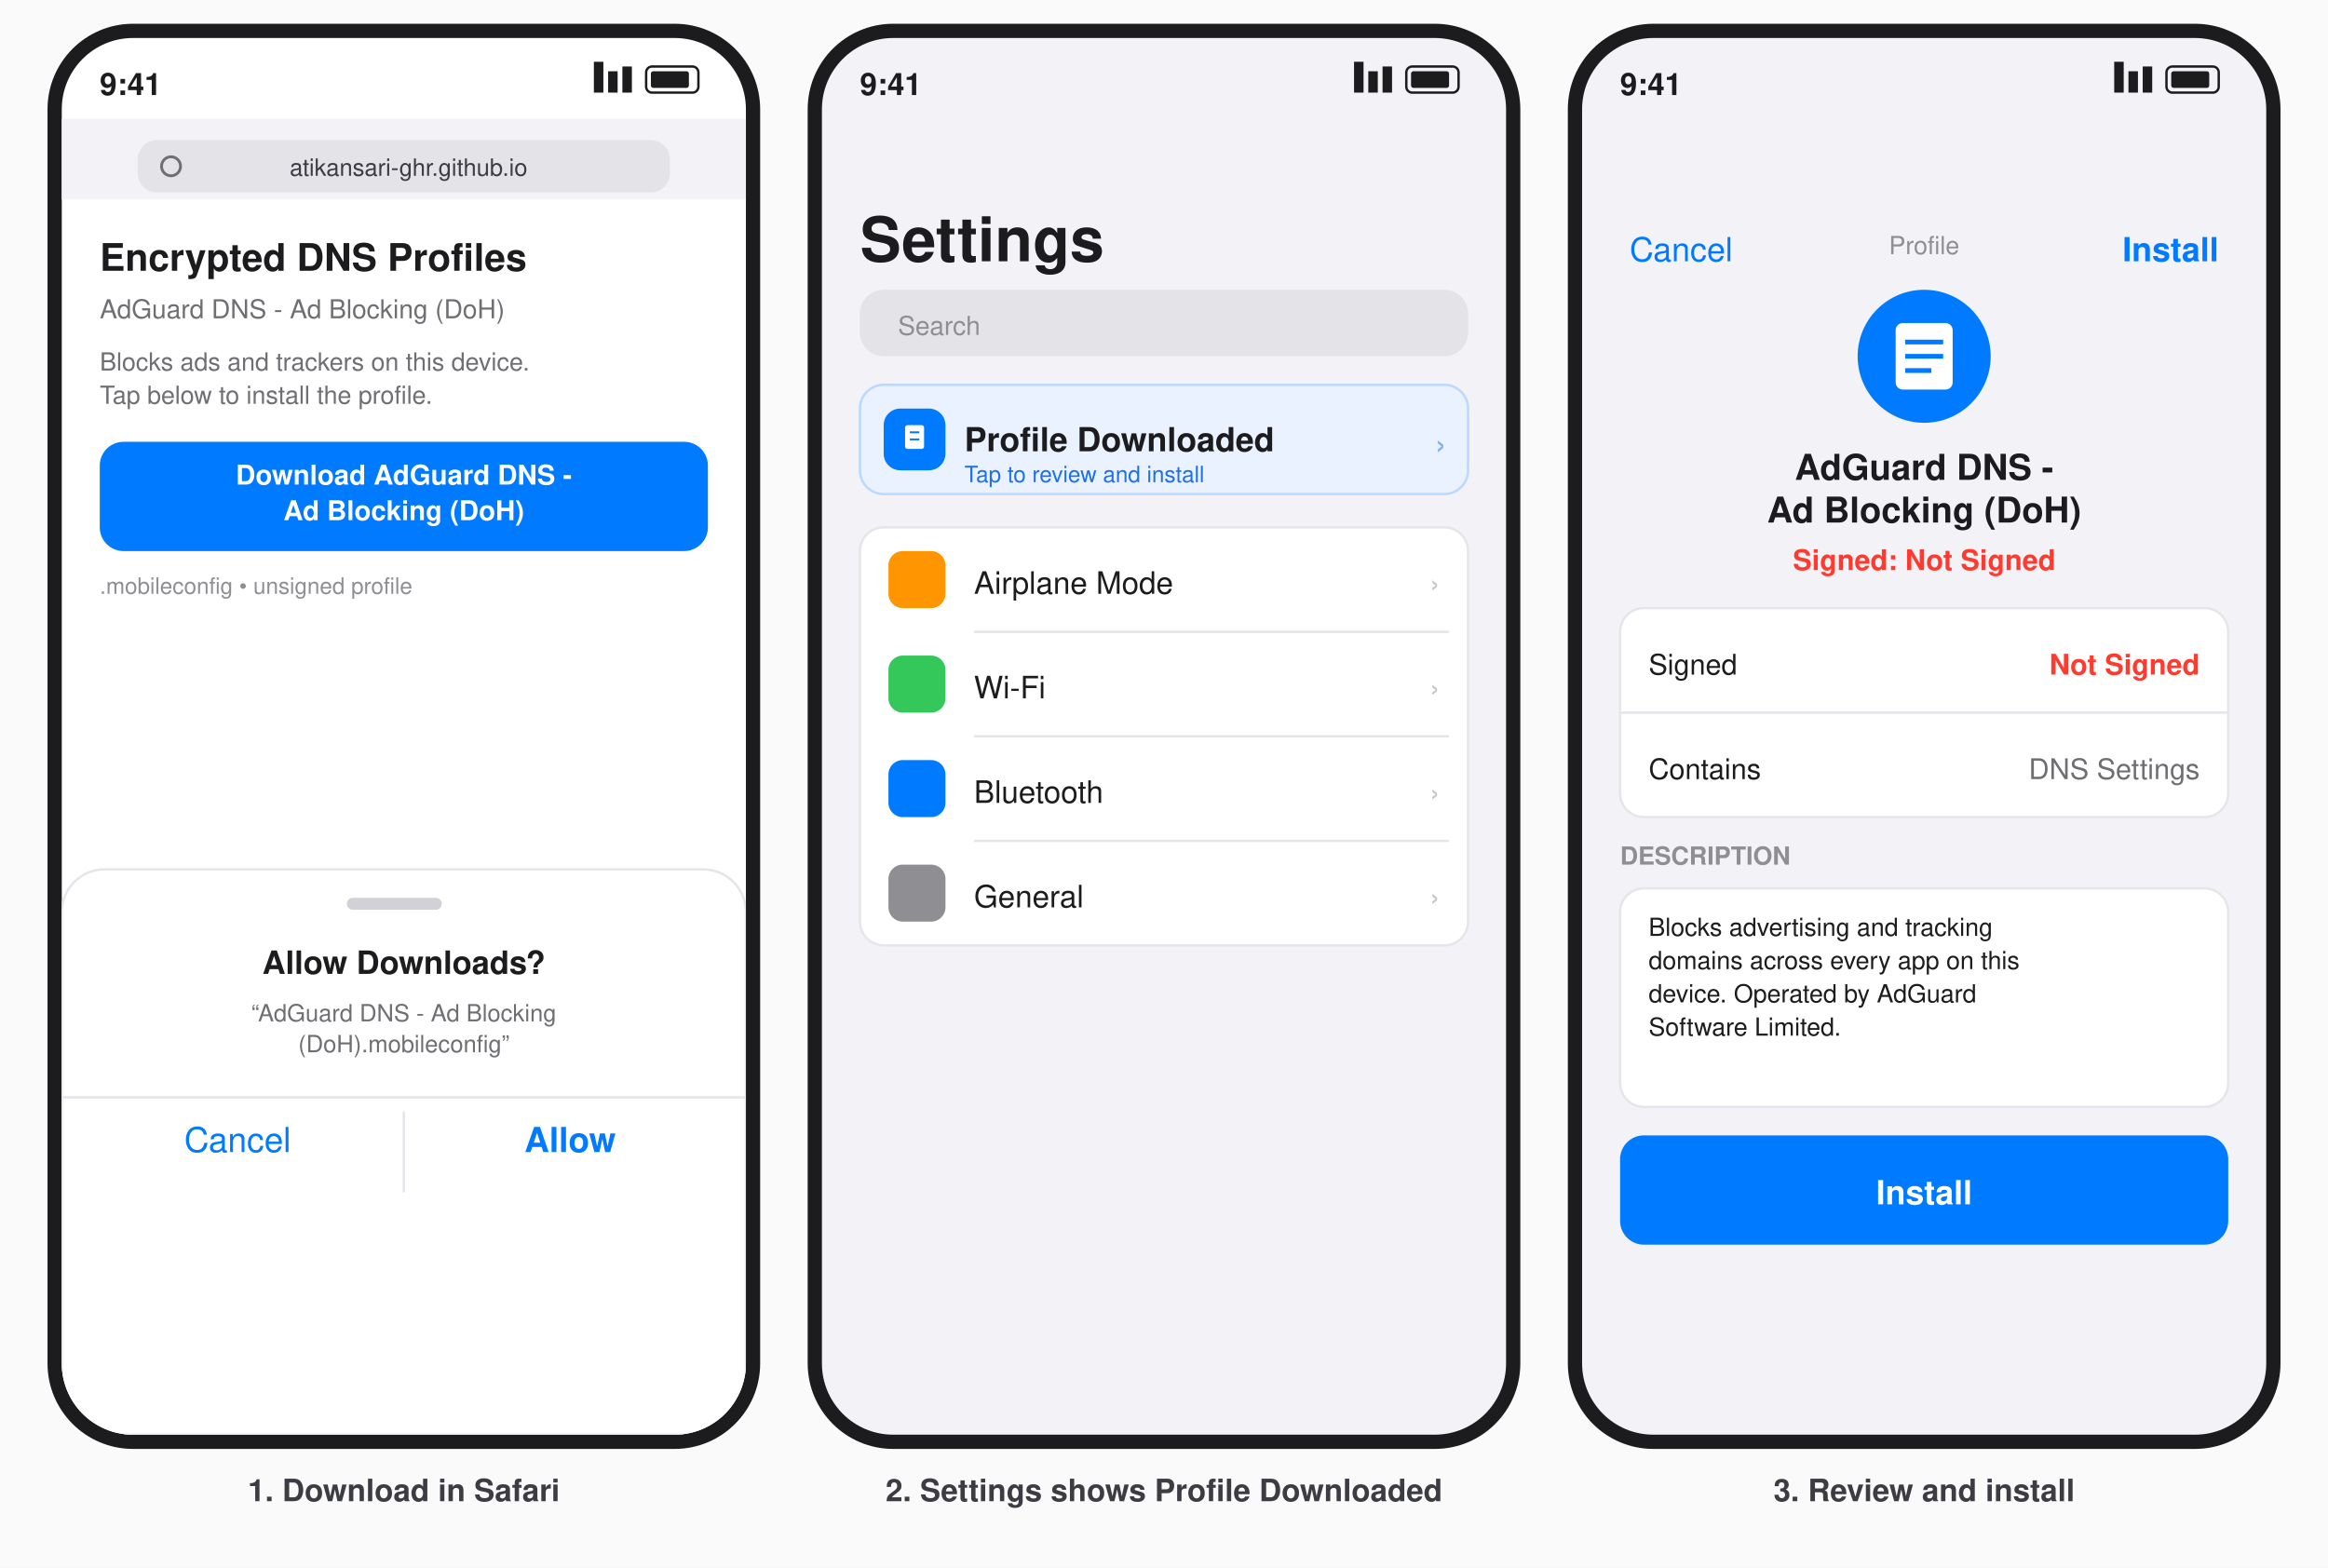
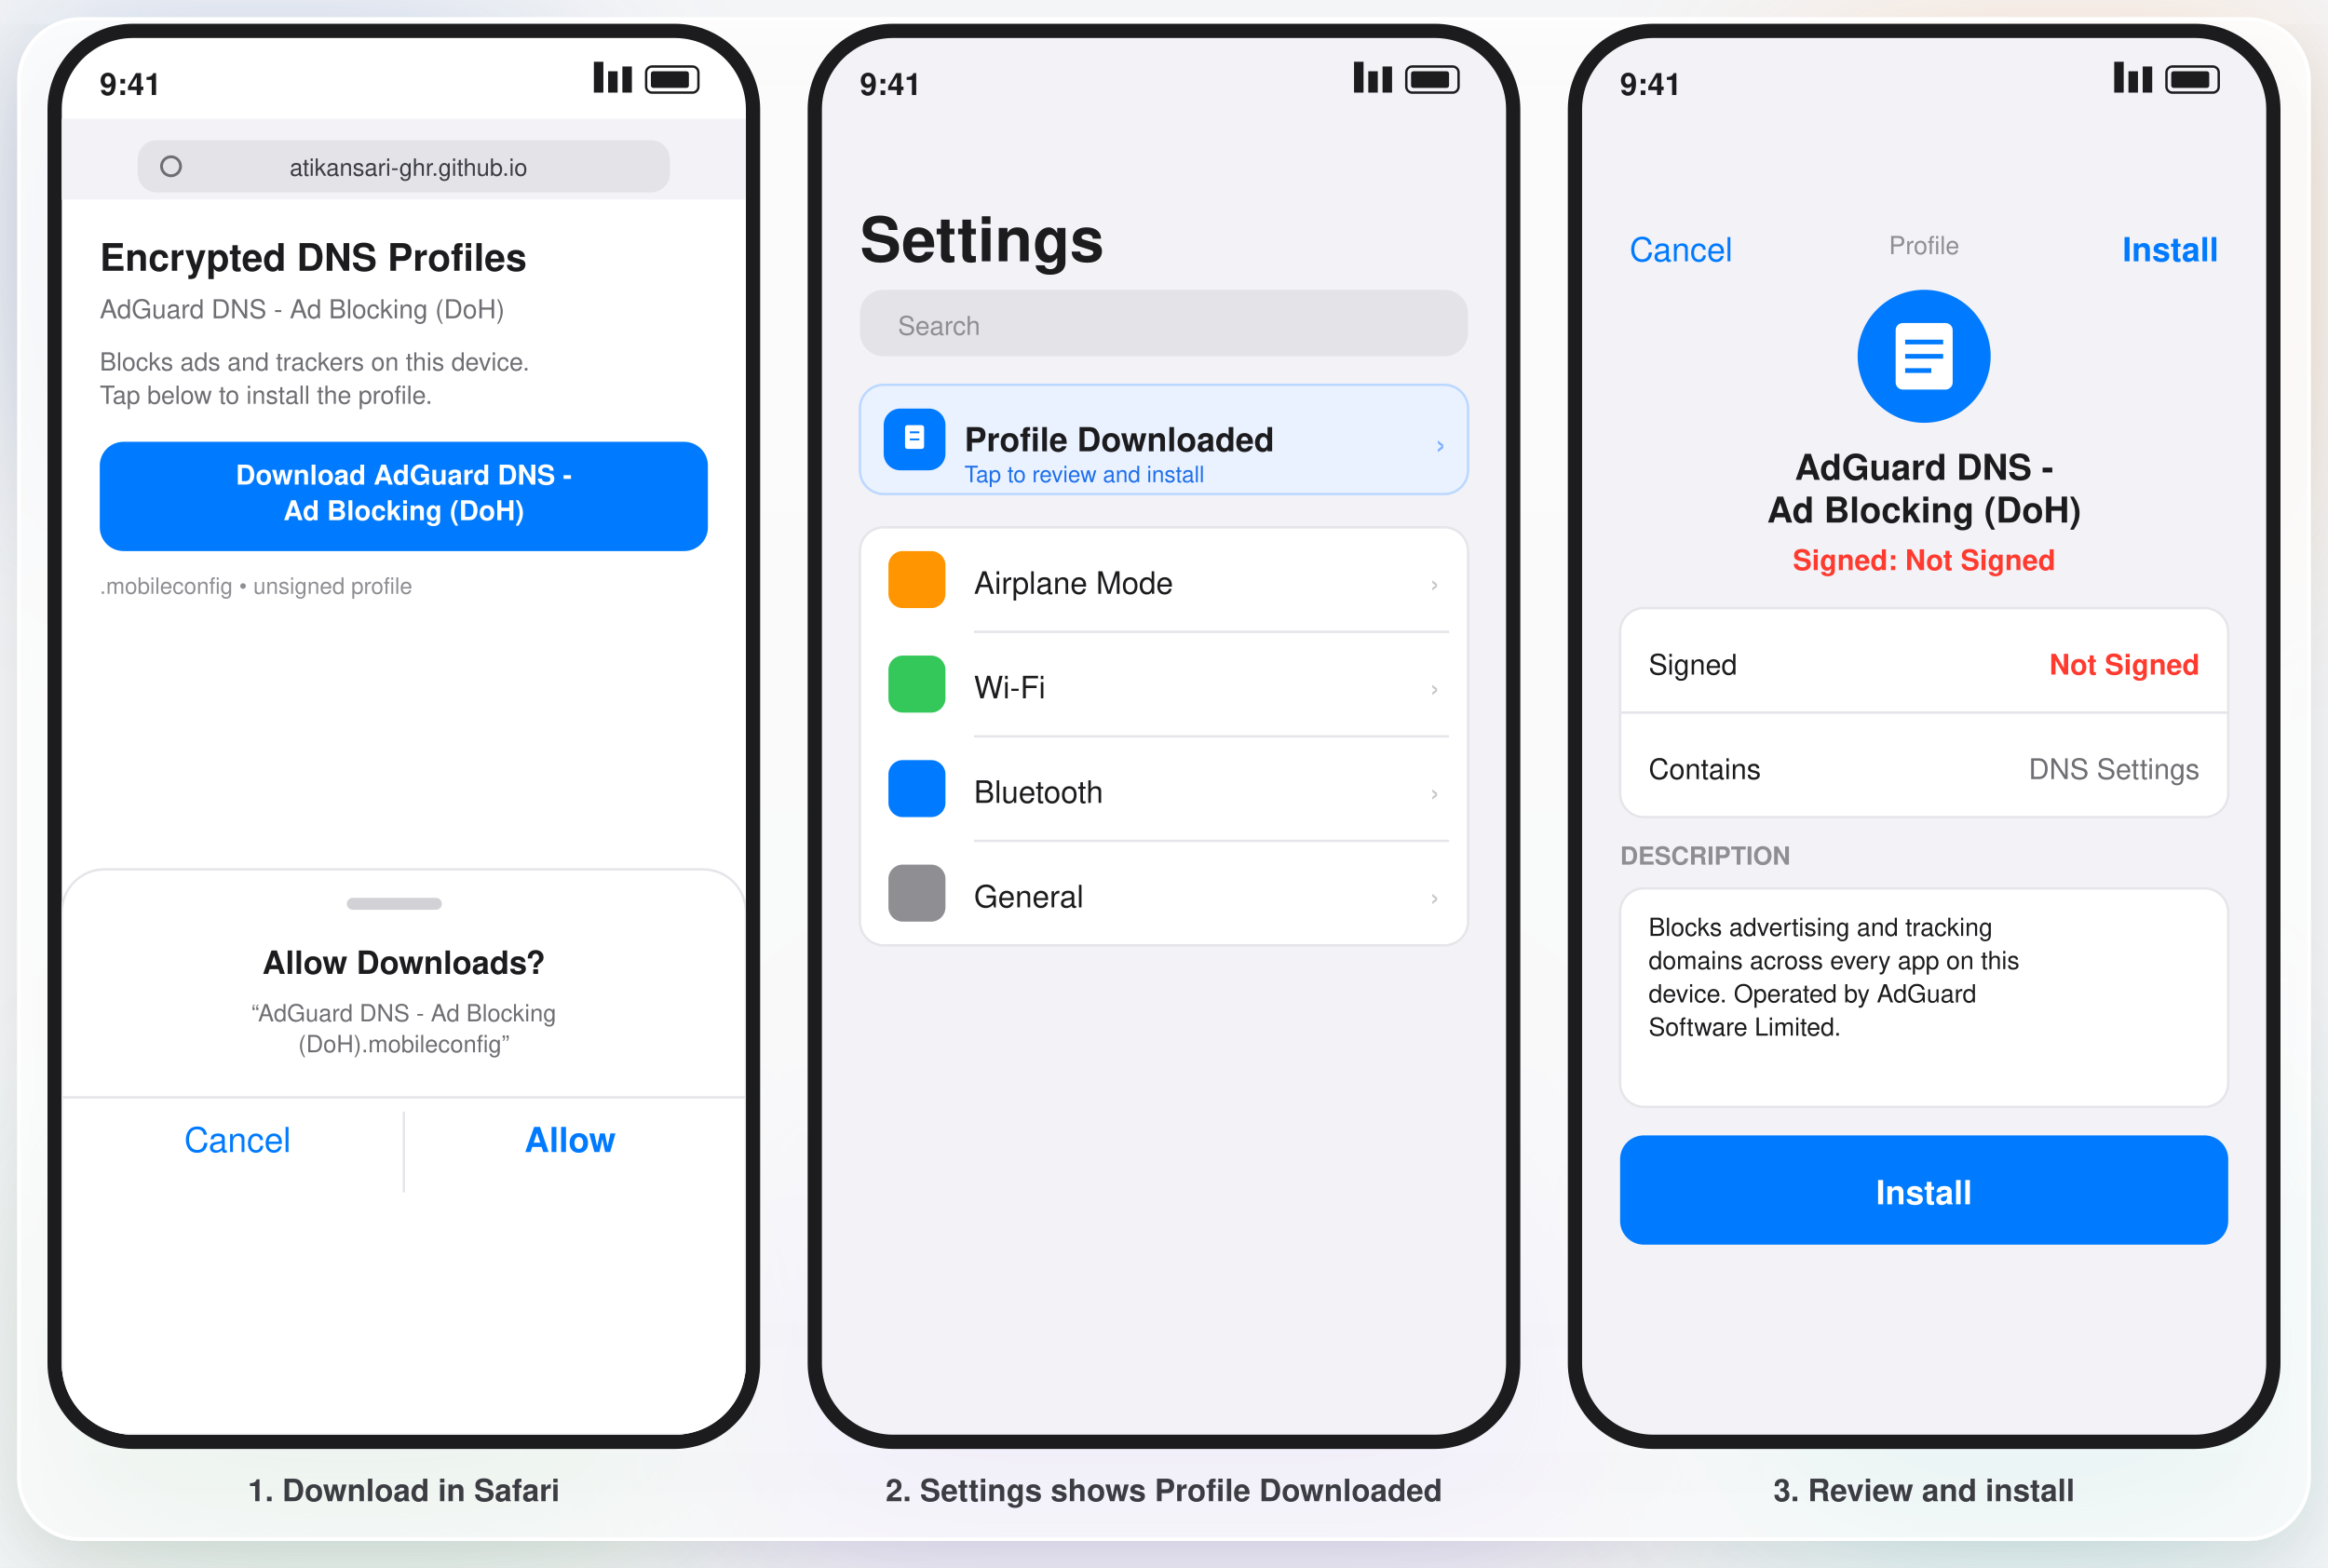
<svg xmlns="http://www.w3.org/2000/svg" viewBox="0 0 980 660" font-family="-apple-system, Helvetica, Arial, sans-serif">
-   <rect x="0" y="0" width="980" height="660" fill="#FAFAFB" />
+   <defs>
+     <filter id="ios-install-blur" x="-50%" y="-50%" width="200%" height="200%">
+       <feGaussianBlur stdDeviation="42" />
+     </filter>
+     <linearGradient id="ios-install-panel" x1="0" y1="0" x2="0" y2="1">
+       <stop offset="0" stop-color="#FFFFFF" stop-opacity="0.82" />
+       <stop offset="1" stop-color="#FFFFFF" stop-opacity="0.68" />
+     </linearGradient>
+     <filter id="ios-install-shadow" x="-20%" y="-20%" width="140%" height="140%">
+       <feDropShadow dx="0" dy="10" stdDeviation="16" flood-color="#1C1C1E" flood-opacity="0.14" />
+     </filter>
+   </defs>
+   <rect x="0" y="0" width="980" height="660" fill="#F4F5F7" />
+   <circle cx="90" cy="70" r="140" fill="#2E5AAC" opacity="0.28" filter="url(#ios-install-blur)" />
+   <circle cx="900" cy="80" r="150" fill="#F6821F" opacity="0.24" filter="url(#ios-install-blur)" />
+   <circle cx="490" cy="600" r="170" fill="#7C4DFF" opacity="0.22" filter="url(#ios-install-blur)" />
+   <circle cx="150" cy="580" r="130" fill="#2FA84F" opacity="0.22" filter="url(#ios-install-blur)" />
+   <circle cx="850" cy="560" r="120" fill="#00B8A9" opacity="0.22" filter="url(#ios-install-blur)" />
+   <rect x="8" y="8" width="964" height="640" rx="26" fill="url(#ios-install-panel)" stroke="#FFFFFF" stroke-width="1.5" filter="url(#ios-install-shadow)" />
  <g transform="translate(20,10)">
    <defs>
      <clipPath id="ios-install-clip-1">
        <rect x="6" y="6" width="288" height="588" rx="30" />
      </clipPath>
    </defs>
    <rect x="0" y="0" width="300" height="600" rx="36" fill="#1C1C1E" />
    <rect x="6" y="6" width="288" height="588" rx="30" fill="#FFFFFF" />
    <g clip-path="url(#ios-install-clip-1)">
      <text x="22" y="30" font-size="13" font-weight="600" fill="#1C1C1E">9:41</text>
      <rect x="230" y="16" width="4" height="13" fill="#1C1C1E" />
      <rect x="236" y="20" width="4" height="9" fill="#1C1C1E" />
      <rect x="242" y="18" width="4" height="11" fill="#1C1C1E" />
      <rect x="252" y="18" width="22" height="11" rx="2.5" fill="none" stroke="#1C1C1E" stroke-width="1" />
      <rect x="254" y="20" width="16" height="7" rx="1" fill="#1C1C1E" />
      <rect x="6" y="40" width="288" height="34" fill="#F2F2F7" />
      <rect x="38" y="49" width="224" height="22" rx="8" fill="#E4E4E8" />
      <circle cx="52" cy="60" r="4" fill="none" stroke="#6E6E73" stroke-width="1.2" />
      <text x="152" y="64" font-size="10" fill="#3C3C43" text-anchor="middle">atikansari-ghr.github.io</text>
      <text x="22" y="104" font-size="16" font-weight="700" fill="#1C1C1E">Encrypted DNS Profiles</text>
      <text x="22" y="124" font-size="11" fill="#6E6E73">AdGuard DNS - Ad Blocking (DoH)</text>
      <text x="22" y="146" font-size="10.5" fill="#6E6E73">Blocks ads and trackers on this device.</text>
      <text x="22" y="160" font-size="10.5" fill="#6E6E73">Tap below to install the profile.</text>
      <rect x="22" y="176" width="256" height="46" rx="10" fill="#007AFF" />
      <text x="150" y="194" font-size="11.5" font-weight="600" fill="#FFFFFF" text-anchor="middle">Download AdGuard DNS -</text>
      <text x="150" y="209" font-size="11.5" font-weight="600" fill="#FFFFFF" text-anchor="middle">Ad Blocking (DoH)</text>
      <text x="22" y="240" font-size="9.5" fill="#8E8E93">.mobileconfig • unsigned profile</text>
      <rect x="6" y="356" width="288" height="238" rx="18" fill="#FFFFFF" stroke="#E5E5EA" stroke-width="1" />
      <rect x="126" y="368" width="40" height="5" rx="2.5" fill="#D1D1D6" />
      <text x="150" y="400" font-size="13.5" font-weight="700" fill="#1C1C1E" text-anchor="middle">Allow Downloads?</text>
      <text x="150" y="420" font-size="10" fill="#6E6E73" text-anchor="middle">“AdGuard DNS - Ad Blocking</text>
      <text x="150" y="433" font-size="10" fill="#6E6E73" text-anchor="middle">(DoH).mobileconfig”</text>
      <line x1="6" y1="452" x2="294" y2="452" stroke="#E5E5EA" stroke-width="1" />
      <text x="80" y="475" font-size="14.5" fill="#007AFF" text-anchor="middle">Cancel</text>
      <line x1="150" y1="458" x2="150" y2="492" stroke="#E5E5EA" stroke-width="1" />
      <text x="220" y="475" font-size="14.5" font-weight="700" fill="#007AFF" text-anchor="middle">Allow</text>
    </g>
  </g>
  <g transform="translate(340,10)">
    <defs>
      <clipPath id="ios-install-clip-2">
        <rect x="6" y="6" width="288" height="588" rx="30" />
      </clipPath>
    </defs>
    <rect x="0" y="0" width="300" height="600" rx="36" fill="#1C1C1E" />
    <rect x="6" y="6" width="288" height="588" rx="30" fill="#F2F2F7" />
    <g clip-path="url(#ios-install-clip-2)">
      <text x="22" y="30" font-size="13" font-weight="600" fill="#1C1C1E">9:41</text>
      <rect x="230" y="16" width="4" height="13" fill="#1C1C1E" />
      <rect x="236" y="20" width="4" height="9" fill="#1C1C1E" />
      <rect x="242" y="18" width="4" height="11" fill="#1C1C1E" />
      <rect x="252" y="18" width="22" height="11" rx="2.5" fill="none" stroke="#1C1C1E" stroke-width="1" />
      <rect x="254" y="20" width="16" height="7" rx="1" fill="#1C1C1E" />
      <text x="22" y="100" font-size="26" font-weight="700" fill="#1C1C1E">Settings</text>
      <rect x="22" y="112" width="256" height="28" rx="10" fill="#E4E4E8" />
      <text x="38" y="131" font-size="11" fill="#8E8E93">Search</text>
      <rect x="22" y="152" width="256" height="46" rx="10" fill="#EAF2FF" stroke="#BBD8FF" stroke-width="1" />
      <rect x="32" y="162" width="26" height="26" rx="7" fill="#007AFF" />
      <rect x="41" y="169" width="8" height="10" rx="1" fill="#FFFFFF" />
      <line x1="43" y1="172" x2="47" y2="172" stroke="#007AFF" stroke-width="0.8" />
      <line x1="43" y1="175" x2="47" y2="175" stroke="#007AFF" stroke-width="0.8" />
      <text x="66" y="180" font-size="14" font-weight="600" fill="#1C1C1E">Profile Downloaded</text>
      <text x="66" y="193" font-size="9.5" fill="#1E6FEA">Tap to review and install</text>
      <text x="264" y="182" font-size="15" fill="#7FB0FF">›</text>
      <rect x="22" y="212" width="256" height="176" rx="10" fill="#FFFFFF" stroke="#E5E5EA" stroke-width="1" />
      <rect x="34" y="222" width="24" height="24" rx="6" fill="#FF9500" />
      <text x="70" y="240" font-size="13" fill="#1C1C1E">Airplane Mode</text>
      <text x="264" y="240" font-size="13" fill="#C6C6C8" text-anchor="middle">›</text>
      <line x1="70" y1="256" x2="270" y2="256" stroke="#E5E5EA" stroke-width="1" />
      <rect x="34" y="266" width="24" height="24" rx="6" fill="#34C759" />
      <text x="70" y="284" font-size="13" fill="#1C1C1E">Wi-Fi</text>
      <text x="264" y="284" font-size="13" fill="#C6C6C8" text-anchor="middle">›</text>
      <line x1="70" y1="300" x2="270" y2="300" stroke="#E5E5EA" stroke-width="1" />
      <rect x="34" y="310" width="24" height="24" rx="6" fill="#007AFF" />
      <text x="70" y="328" font-size="13" fill="#1C1C1E">Bluetooth</text>
      <text x="264" y="328" font-size="13" fill="#C6C6C8" text-anchor="middle">›</text>
      <line x1="70" y1="344" x2="270" y2="344" stroke="#E5E5EA" stroke-width="1" />
      <rect x="34" y="354" width="24" height="24" rx="6" fill="#8E8E93" />
      <text x="70" y="372" font-size="13" fill="#1C1C1E">General</text>
      <text x="264" y="372" font-size="13" fill="#C6C6C8" text-anchor="middle">›</text>
    </g>
  </g>
  <g transform="translate(660,10)">
    <defs>
      <clipPath id="ios-install-clip-3">
        <rect x="6" y="6" width="288" height="588" rx="30" />
      </clipPath>
    </defs>
    <rect x="0" y="0" width="300" height="600" rx="36" fill="#1C1C1E" />
    <rect x="6" y="6" width="288" height="588" rx="30" fill="#F2F2F7" />
    <g clip-path="url(#ios-install-clip-3)">
      <text x="22" y="30" font-size="13" font-weight="600" fill="#1C1C1E">9:41</text>
      <rect x="230" y="16" width="4" height="13" fill="#1C1C1E" />
      <rect x="236" y="20" width="4" height="9" fill="#1C1C1E" />
      <rect x="242" y="18" width="4" height="11" fill="#1C1C1E" />
      <rect x="252" y="18" width="22" height="11" rx="2.5" fill="none" stroke="#1C1C1E" stroke-width="1" />
      <rect x="254" y="20" width="16" height="7" rx="1" fill="#1C1C1E" />
      <text x="26" y="100" font-size="14" fill="#007AFF">Cancel</text>
      <text x="150" y="97" font-size="10.5" fill="#8E8E93" text-anchor="middle">Profile</text>
      <text x="274" y="100" font-size="14" font-weight="600" fill="#007AFF" text-anchor="end">Install</text>
      <circle cx="150" cy="140" r="28" fill="#007AFF" />
      <rect x="138" y="126" width="24" height="28" rx="3" fill="#FFFFFF" />
      <line x1="142" y1="134" x2="158" y2="134" stroke="#007AFF" stroke-width="2" />
      <line x1="142" y1="140" x2="158" y2="140" stroke="#007AFF" stroke-width="2" />
      <line x1="142" y1="146" x2="153" y2="146" stroke="#007AFF" stroke-width="2" />
      <text x="150" y="192" font-size="15" font-weight="700" fill="#1C1C1E" text-anchor="middle">AdGuard DNS -</text>
      <text x="150" y="210" font-size="15" font-weight="700" fill="#1C1C1E" text-anchor="middle">Ad Blocking (DoH)</text>
      <text x="150" y="230" font-size="12" font-weight="700" fill="#FF3B30" text-anchor="middle">Signed: Not Signed</text>
      <rect x="22" y="246" width="256" height="88" rx="10" fill="#FFFFFF" stroke="#E5E5EA" stroke-width="1" />
      <text x="34" y="274" font-size="12" fill="#1C1C1E">Signed</text>
      <text x="266" y="274" font-size="12" font-weight="700" fill="#FF3B30" text-anchor="end">Not Signed</text>
      <line x1="22" y1="290" x2="278" y2="290" stroke="#E5E5EA" stroke-width="1" />
      <text x="34" y="318" font-size="12" fill="#1C1C1E">Contains</text>
      <text x="266" y="318" font-size="12" fill="#6E6E73" text-anchor="end">DNS Settings</text>
      <text x="22" y="354" font-size="10.5" font-weight="700" fill="#8E8E93">DESCRIPTION</text>
      <rect x="22" y="364" width="256" height="92" rx="10" fill="#FFFFFF" stroke="#E5E5EA" stroke-width="1" />
      <text x="34" y="384" font-size="10.5" fill="#1C1C1E">Blocks advertising and tracking</text>
      <text x="34" y="398" font-size="10.5" fill="#1C1C1E">domains across every app on this</text>
      <text x="34" y="412" font-size="10.5" fill="#1C1C1E">device. Operated by AdGuard</text>
      <text x="34" y="426" font-size="10.5" fill="#1C1C1E">Software Limited.</text>
      <rect x="22" y="468" width="256" height="46" rx="10" fill="#007AFF" />
      <text x="150" y="497" font-size="14" font-weight="700" fill="#FFFFFF" text-anchor="middle">Install</text>
    </g>
  </g>
  <text x="170" y="632" font-size="13" font-weight="600" fill="#3C3C43" text-anchor="middle">1. Download in Safari</text>
  <text x="490" y="632" font-size="13" font-weight="600" fill="#3C3C43" text-anchor="middle">2. Settings shows Profile Downloaded</text>
  <text x="810" y="632" font-size="13" font-weight="600" fill="#3C3C43" text-anchor="middle">3. Review and install</text>
</svg>
